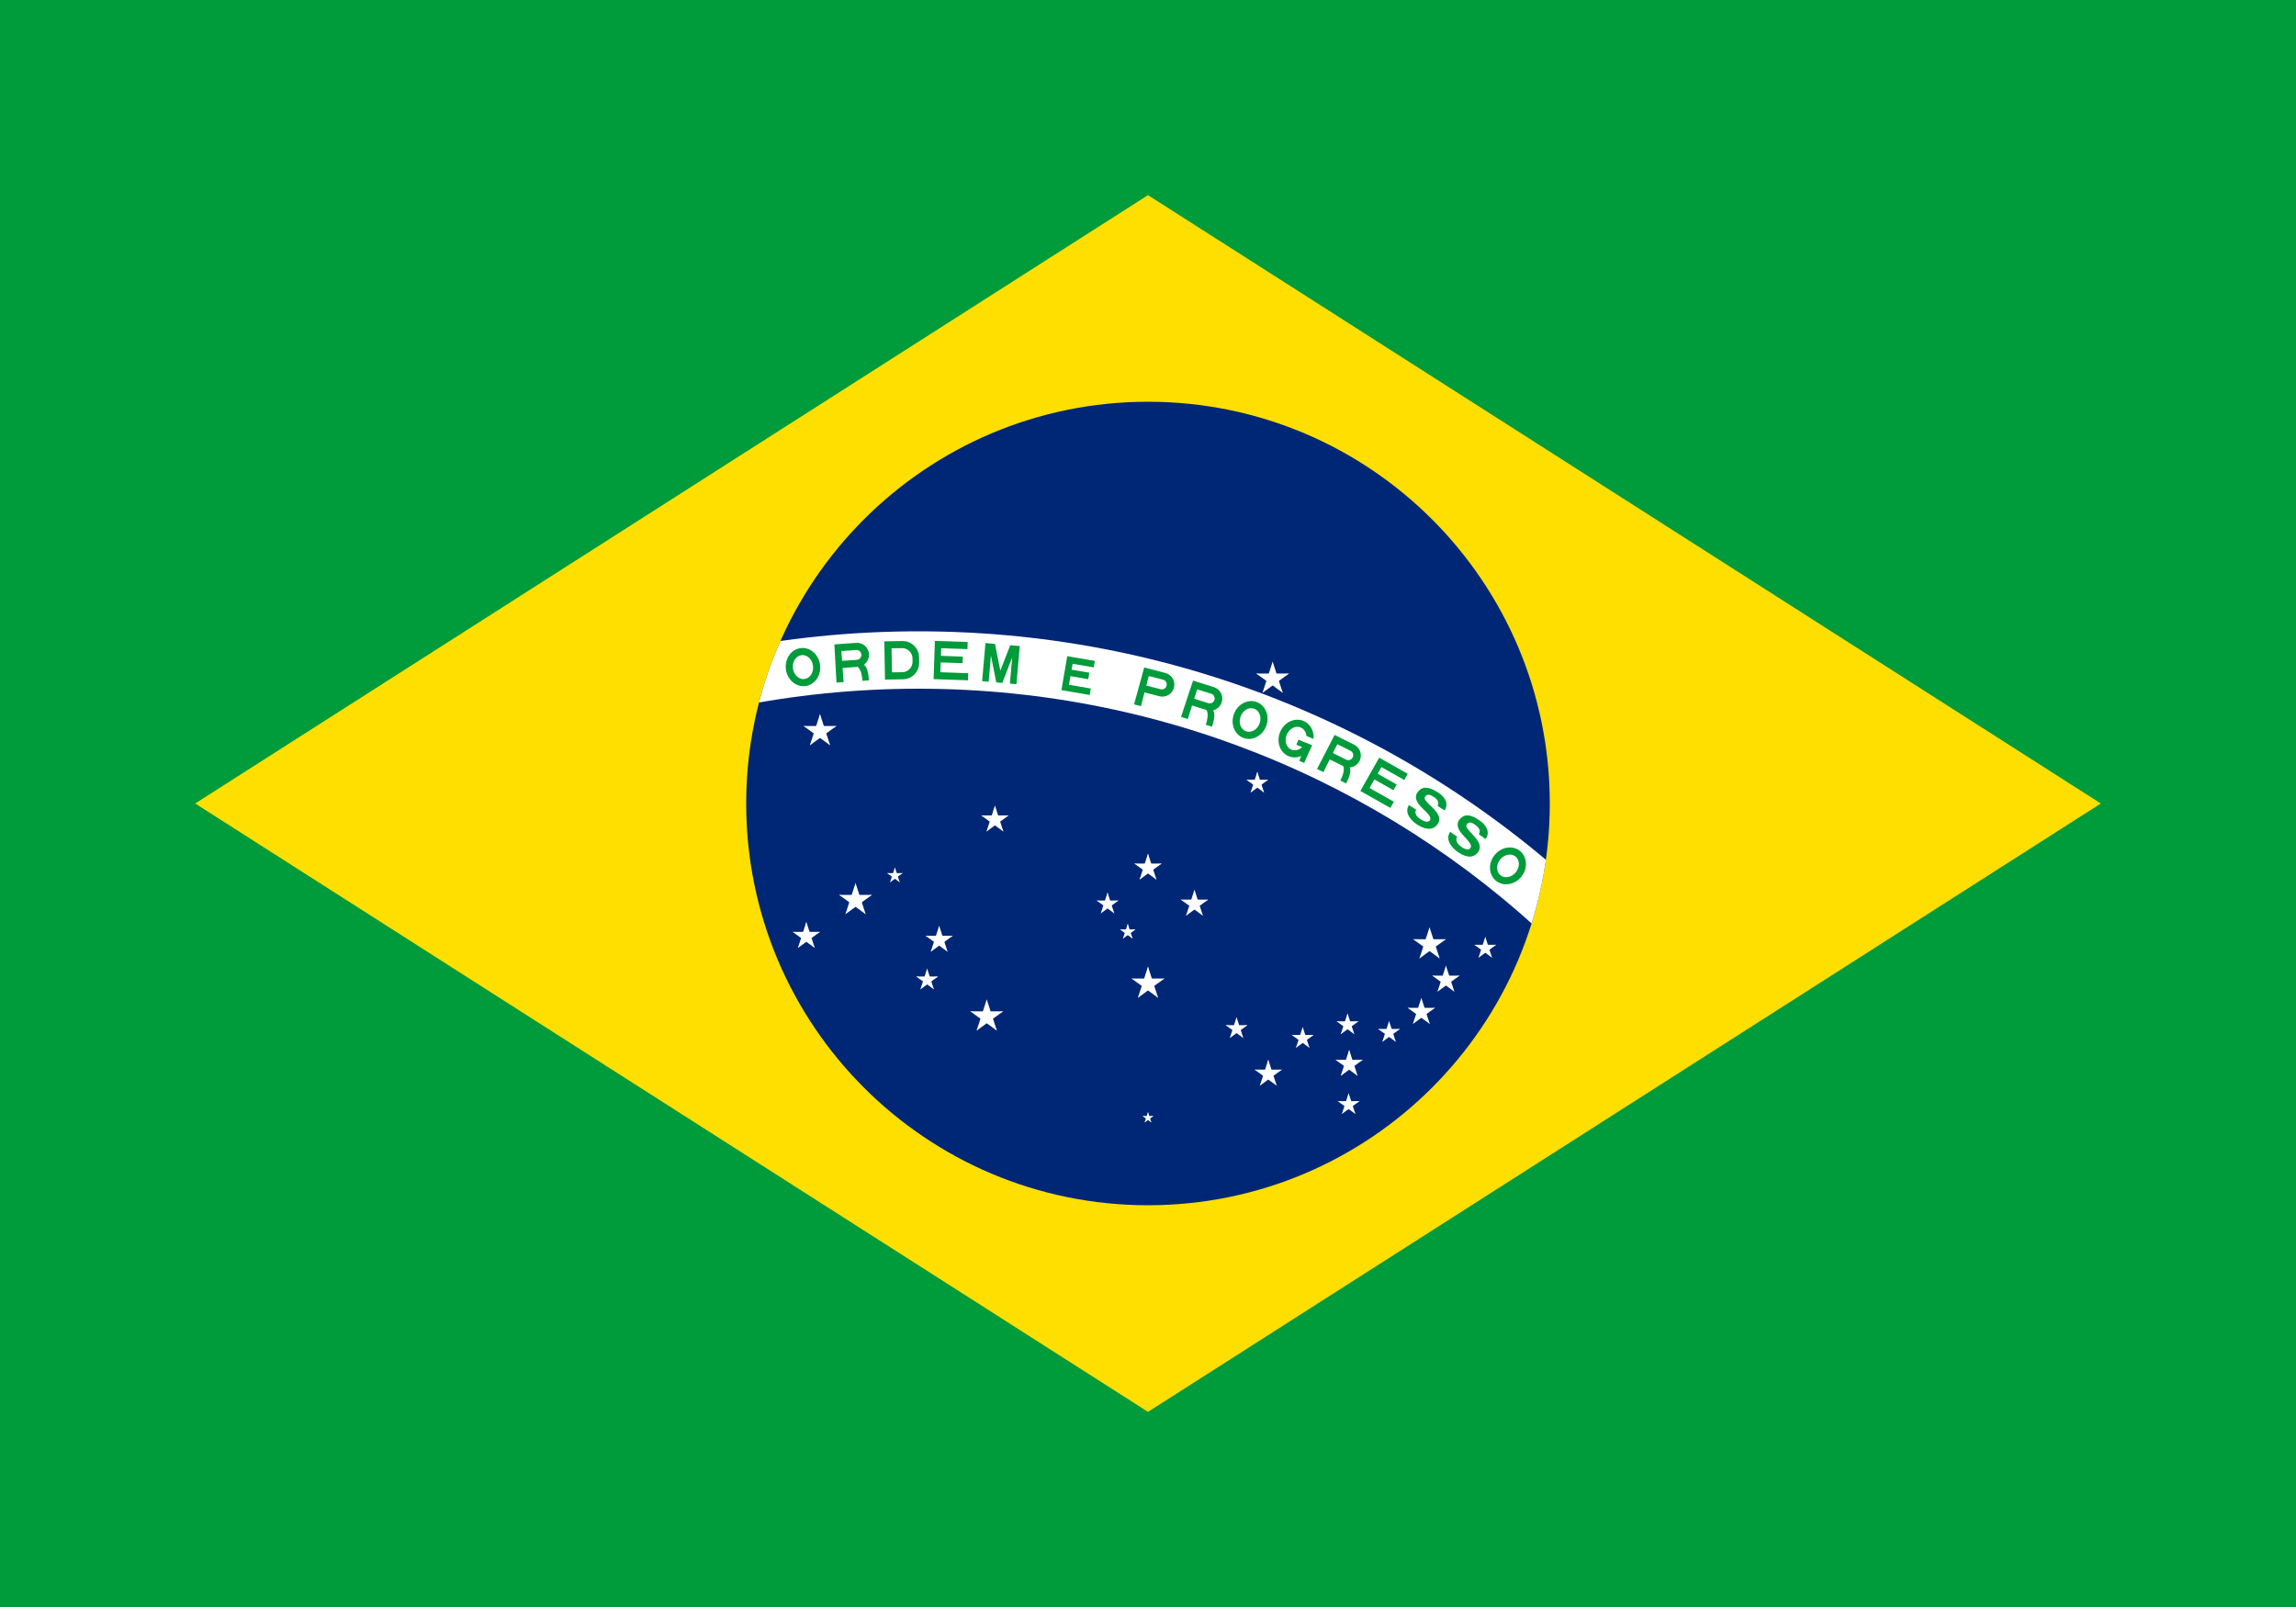
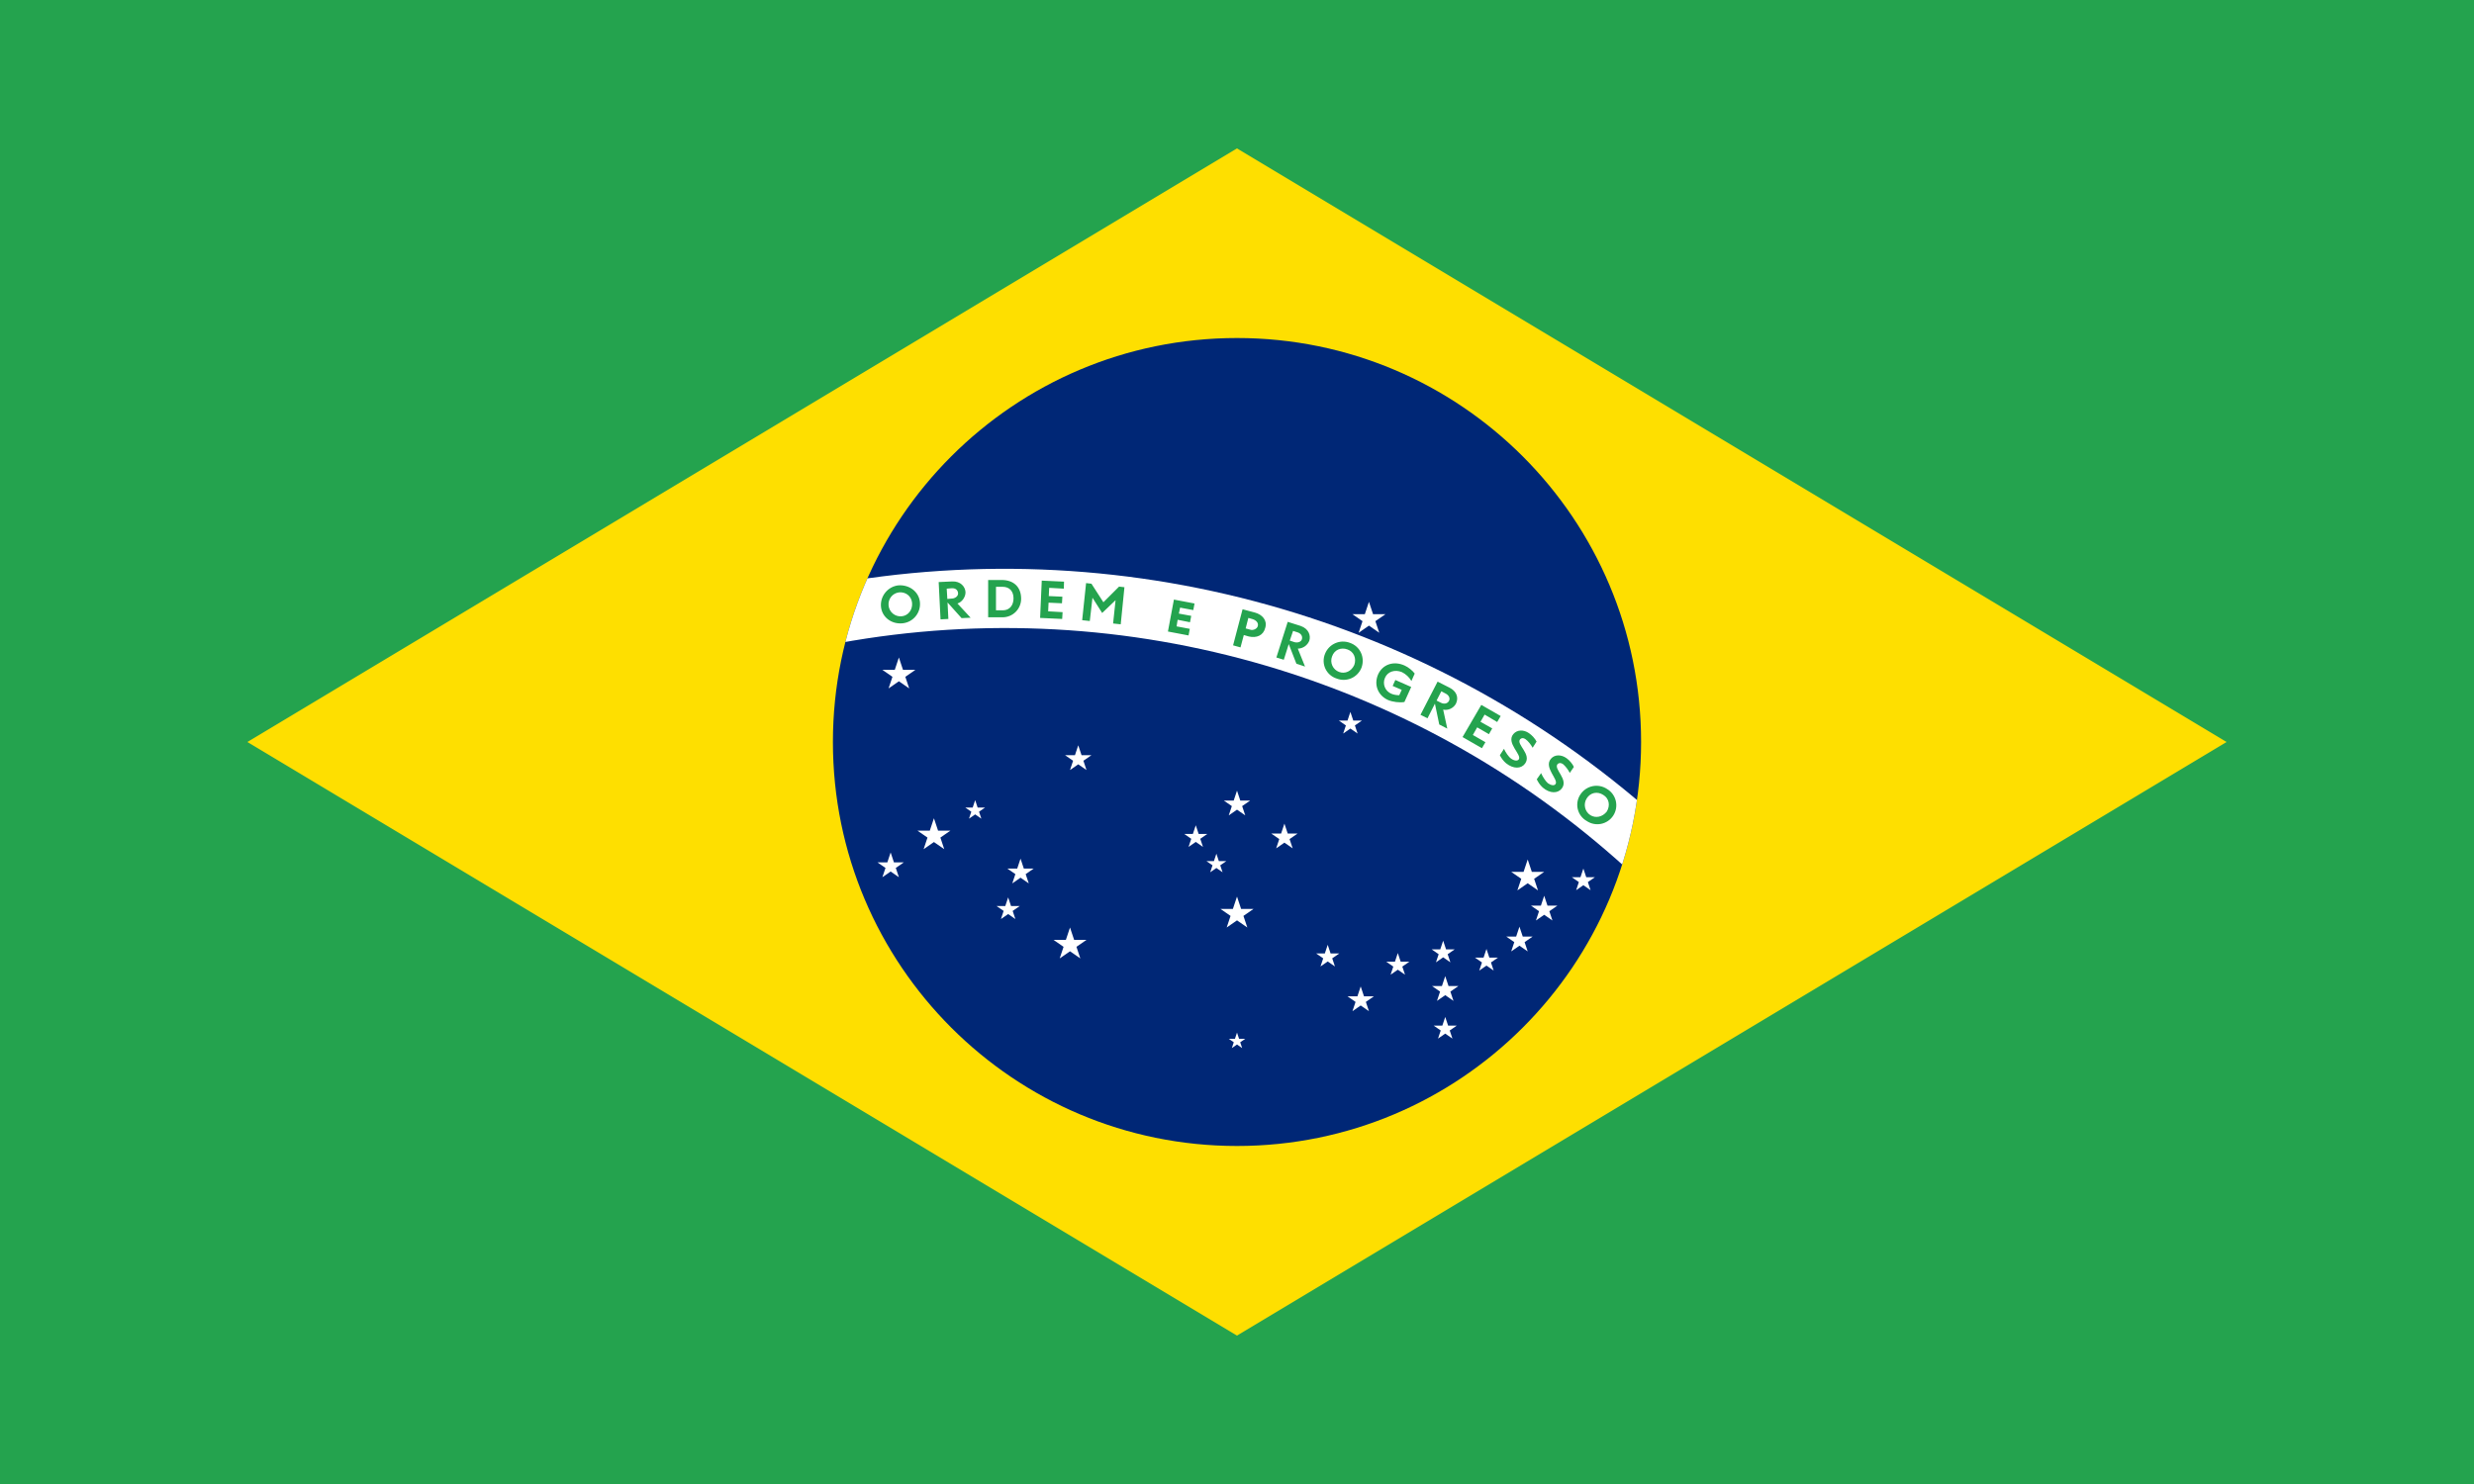
- <svg xmlns="http://www.w3.org/2000/svg" xmlns:xlink="http://www.w3.org/1999/xlink" width="720" height="504" viewBox="-2100 -1470 4200 2940">
+ <svg xmlns="http://www.w3.org/2000/svg" xmlns:xlink="http://www.w3.org/1999/xlink" width="1200" height="720">
  <defs>
-     <path id="i" fill-rule="evenodd" d="M-31.5 0h33a30 30 0 0 0 30-30v-10a30 30 0 0 0-30-30h-33zm13-13h19a19 19 0 0 0 19-19v-6a19 19 0 0 0-19-19h-19z" />
-     <path id="j" d="M0 0h63v-13H12v-18h40v-12H12v-14h48v-13H0z" transform="translate(-31.5)" />
-     <path id="l" d="M-26.25 0h52.5v-12h-40.5v-16h33v-12h-33v-11H25v-12h-51.25z" />
-     <path id="k" d="M-31.5 0h12v-48l14 48h11l14-48V0h12v-70H14L0-22l-14-48h-17.5z" />
-     <path id="a" fill-rule="evenodd" d="M0 0a31.5 35 0 0 0 0-70A31.5 35 0 0 0 0 0m0-13a18.5 22 0 0 0 0-44 18.5 22 0 0 0 0 44" />
-     <path id="c" fill-rule="evenodd" d="M-31.5 0h13v-26h28a22 22 0 0 0 0-44h-40zm13-39h27a9 9 0 0 0 0-18h-27z" />
-     <path id="n" d="M-15.75-22C-15.75-15-9-11.5 1-11.5s14.74-3.25 14.75-7.75c0-14.25-46.75-5.25-46.5-30.25C-30.5-71-6-70 3-70s26 4 25.75 21.25H13.5c0-7.5-7-10.25-15-10.25-7.75 0-13.25 1.25-13.25 8.5-.25 11.75 46.25 4 46.25 28.75C31.5-3.5 13.5 0 0 0c-11.5 0-31.55-4.5-31.5-22z" />
-     <use xlink:href="#f" id="o" transform="scale(31.5)" />
-     <use xlink:href="#f" id="p" transform="scale(26.25)" />
-     <use xlink:href="#f" id="r" transform="scale(21)" />
-     <use xlink:href="#f" id="q" transform="scale(15)" />
-     <use xlink:href="#f" id="s" transform="scale(10.5)" />
-     <g id="m">
-       <clipPath id="b">
-         <path d="M-31.5 0v-70h63V0zM0-47v12h31.5v-12z" />
-       </clipPath>
-       <use xlink:href="#a" clip-path="url(#b)" />
-       <path d="M5-35h26.5v10H5z" />
-       <path d="M21.5-35h10V0h-10z" />
+     <path id="star1" d="M0-8L5 7-8-2H8L-5 7Z" />
+     <use id="star2" xlink:href="#star1" transform="scale(0.8)" />
+     <use id="star3" xlink:href="#star1" transform="scale(0.7)" />
+     <use id="star4" xlink:href="#star1" transform="scale(0.6)" />
+     <use id="star5" xlink:href="#star1" transform="scale(0.5)" />
+   </defs>
+   <path fill="#24a34e" d="M0 0h1200v720H0z" />
+   <path fill="#fedf00" d="M120 360l480 288 480-288L600 72 120 360Z" />
+   <circle id="circle" cx="600" cy="360" r="196" fill="#002776" />
+   <clipPath id="b">
+     <use xlink:href="#circle" />
+   </clipPath>
+   <g fill="#fff">
+     <g clip-path="url(#b)">
+       <path d="M400 284A476 476 0 0 1 814 406L794 426A448 448 0 0 0 407 312Z" />
    </g>
-     <g id="h">
-       <use xlink:href="#c" />
-       <path d="M28 0c0-10 0-32-15-32H-6c22 0 22 22 22 32" />
-     </g>
-     <g id="f" fill="#fff">
-       <g id="e">
-         <path id="d" d="M0-1v1h.5" transform="rotate(18 0 -1)" />
-         <use xlink:href="#d" transform="scale(-1 1)" />
-       </g>
-       <use xlink:href="#e" transform="rotate(72)" />
-       <use xlink:href="#e" transform="rotate(-72)" />
-       <use xlink:href="#e" transform="rotate(144)" />
-       <use xlink:href="#e" transform="rotate(-144)" />
-     </g>
-   </defs>
-   <rect width="100%" height="100%" x="-50%" y="-50%" fill="#009b3a" />
-   <path fill="#fedf00" d="M-1743 0 0 1113 1743 0 0-1113z" />
-   <circle r="735" fill="#002776" />
-   <clipPath id="g">
-     <circle r="735" />
-   </clipPath>
-   <path fill="#fff" d="M-2205 1470a1785 1785 0 0 1 3570 0h-105a1680 1680 0 1 0-3360 0z" clip-path="url(#g)" />
-   <g fill="#009b3a" transform="translate(-420 1470)">
-     <use xlink:href="#a" y="-1697.5" transform="rotate(-7)" />
-     <use xlink:href="#h" y="-1697.5" transform="rotate(-4)" />
-     <use xlink:href="#i" y="-1697.5" transform="rotate(-1)" />
-     <use xlink:href="#j" y="-1697.5" transform="rotate(2)" />
-     <use xlink:href="#k" y="-1697.5" transform="rotate(5)" />
-     <use xlink:href="#l" y="-1697.5" transform="rotate(9.75)" />
-     <use xlink:href="#c" y="-1697.5" transform="rotate(14.5)" />
-     <use xlink:href="#h" y="-1697.5" transform="rotate(17.5)" />
-     <use xlink:href="#a" y="-1697.5" transform="rotate(20.5)" />
-     <use xlink:href="#m" y="-1697.5" transform="rotate(23.5)" />
-     <use xlink:href="#h" y="-1697.5" transform="rotate(26.5)" />
-     <use xlink:href="#j" y="-1697.5" transform="rotate(29.5)" />
-     <use xlink:href="#n" y="-1697.5" transform="rotate(32.5)" />
-     <use xlink:href="#n" y="-1697.5" transform="rotate(35.5)" />
-     <use xlink:href="#a" y="-1697.5" transform="rotate(38.5)" />
+     <use id="αCMi" xlink:href="#star1" x="436" y="327" />
+     <use id="αCMa" xlink:href="#star1" x="453" y="405" />
+     <use id="βCMa" xlink:href="#star2" x="432" y="420" />
+     <use id="γCMa" xlink:href="#star4" x="473" y="393" />
+     <use id="δCMa" xlink:href="#star2" x="495" y="423" />
+     <use id="εCMa" xlink:href="#star3" x="489" y="441" />
+     <use id="αVir" xlink:href="#star1" x="664" y="300" />
+     <use id="αSco" xlink:href="#star1" x="741" y="425" />
+     <use id="βSco" xlink:href="#star3" x="768" y="427" />
+     <use id="εSco" xlink:href="#star2" x="749" y="441" />
+     <use id="θSco" xlink:href="#star2" x="701" y="480" />
+     <use id="ιSco" xlink:href="#star3" x="701" y="499" />
+     <use id="κSco" xlink:href="#star3" x="721" y="466" />
+     <use id="λSco" xlink:href="#star2" x="737" y="456" />
+     <use id="μSco" xlink:href="#star3" x="700" y="462" />
+     <use id="αHya" xlink:href="#star2" x="523" y="368" />
+     <use id="γHya" xlink:href="#star3" x="655" y="351" />
+     <use id="αCru" xlink:href="#star1" x="600" y="443" />
+     <use id="βCru" xlink:href="#star2" x="623" y="406" />
+     <use id="γCru" xlink:href="#star2" x="600" y="390" />
+     <use id="δCru" xlink:href="#star3" x="580" y="406" />
+     <use id="εCru" xlink:href="#star4" x="590" y="419" />
+     <use id="αTrA" xlink:href="#star2" x="660" y="485" />
+     <use id="βTrA" xlink:href="#star3" x="678" y="468" />
+     <use id="γTrA" xlink:href="#star3" x="644" y="464" />
+     <use id="αCar" xlink:href="#star1" x="519" y="458" />
+     <use id="σOct" xlink:href="#star5" x="600" y="505" />
  </g>
-   <use xlink:href="#o" x="-600" y="-132" />
-   <use xlink:href="#o" x="-535" y="177" />
-   <use xlink:href="#p" x="-625" y="243" />
-   <use xlink:href="#q" x="-463" y="132" />
-   <use xlink:href="#p" x="-382" y="250" />
-   <use xlink:href="#r" x="-404" y="323" />
-   <use xlink:href="#o" x="228" y="-228" />
-   <use xlink:href="#o" x="515" y="258" />
-   <use xlink:href="#r" x="617" y="265" />
-   <use xlink:href="#p" x="545" y="323" />
-   <use xlink:href="#p" x="368" y="477" />
-   <use xlink:href="#r" x="367" y="551" />
-   <use xlink:href="#r" x="441" y="419" />
-   <use xlink:href="#p" x="500" y="382" />
-   <use xlink:href="#r" x="365" y="405" />
-   <use xlink:href="#p" x="-280" y="30" />
-   <use xlink:href="#r" x="200" y="-37" />
-   <use xlink:href="#o" y="330" />
-   <use xlink:href="#p" x="85" y="184" />
-   <use xlink:href="#p" y="118" />
-   <use xlink:href="#r" x="-74" y="184" />
-   <use xlink:href="#q" x="-37" y="235" />
-   <use xlink:href="#p" x="220" y="495" />
-   <use xlink:href="#r" x="283" y="430" />
-   <use xlink:href="#r" x="162" y="412" />
-   <use xlink:href="#o" x="-295" y="390" />
-   <use xlink:href="#s" y="575" />
+   <path d="M771.4 395.5c2.6 1.6 5.9.9 8-1.8 1.7-2.9 1.1-6.3-1.7-8-2.9-1.9-6.3-1.2-8.1 1.7a5.9 5.9 0 0 0 1.8 8.1Zm11.1.2a9.2 9.2 0 0 1-12.9 2.6 9 9 0 0 1-3-12.9 9.3 9.3 0 0 1 12.9-2.6 9.2 9.2 0 0 1 3 12.9Zm-25-13.1c-1.9 2.4-5.7 2.5-9.2-.5-1.5-1.3-2.4-3-2.9-4l2.1-3c.7 1.6 2.1 3.9 3.3 4.9 1.6 1.1 3.1 1.3 3.7.4 1.6-2.2-5.9-8.1-2.2-12.3 1.8-2.1 5-2.1 7.6-.2 1.4 1 2.9 2.8 3.5 4.2l-2 2.9c-.7-1.5-2.1-3.3-3.3-4.3-1-.7-2-.6-2.6 0-2.1 2.5 5.5 7.4 2 11.9Zm-17.8-12.1c-1.8 2.5-5.6 2.7-9.2-.2a12 12 0 0 1-3-3.9l2-3.1c.7 1.6 2.2 3.9 3.5 4.8 1.6 1.1 3.1 1.2 3.7.3 1.5-2.3-6.2-7.9-2.7-12.2 1.8-2.2 5-2.3 7.6-.5 1.5 1 3 2.7 3.7 4.1l-1.9 3c-.8-1.5-2.2-3.3-3.5-4.2-1-.7-2-.6-2.6.1-2 2.5 5.8 7.2 2.4 11.8Zm-20.9-7.5-9.4-5.4 9.1-15.6 9.4 5.4-1.7 2.9-6.1-3.6-2 3.5 5.7 3.2-1.6 2.8-5.7-3.3-2.1 3.7 6.1 3.5Zm-20-22.1c1.5.8 3.2.6 4-.8.7-1.3 0-2.8-1.6-3.6l-2.1-1.1-2.3 4.5 2 1Zm3.2 12.6-3.9-2-2.1-10.1-3.6 7.1-3.4-1.7 8.3-16.1 5.9 3c3.1 1.6 4.5 4.5 3 7.7a5.8 5.8 0 0 1-6.2 2.9Zm-20.8-12.9c-2.3.4-5.7 0-8-1-4.8-2.2-6.9-7.3-4.8-12.3 2.2-5 7.6-6.8 12.9-4.4 1.8.8 3.9 2.5 4.9 3.9l-1.6 3.6a11 11 0 0 0-4.6-4.3c-3.4-1.4-6.9-.3-8.2 2.7a5.8 5.8 0 0 0 3.1 7.8c1.2.5 2.5.7 3.8.7l1.2-2.6-4.4-1.9 1.3-2.9 7.7 3.4ZM649.5 326c2.9 1.1 6-.3 7.4-3.4 1.1-3.2-.2-6.4-3.3-7.5-3.2-1.2-6.4.2-7.5 3.4a5.8 5.8 0 0 0 3.4 7.5Zm10.9-2.1a9.3 9.3 0 0 1-12.1 5.3 9 9 0 0 1-5.6-12 9.4 9.4 0 0 1 12.1-5.3c4.9 1.7 7.4 7 5.6 12Zm-32.7-12.4c1.4.5 3.4.1 3.8-1.4.4-1.6-.6-2.8-2.1-3.3l-2.2-.7-1.6 4.7Zm5.3 11.9-4.2-1.4-3.7-9.5-2.4 7.6-3.6-1.1 5.5-17.3 6.3 2c4 1.4 4.9 4.7 4.2 7.1a6.1 6.1 0 0 1-5.6 3.9Zm-26.6-17.9c1.4.5 3.4-.4 3.7-1.8.4-1.6-.9-2.8-2.5-3.3l-2.1-.6-1.3 5.1 2.2.6Zm-4.7 8.6-3.6-1 4.6-17.5 6 1.6c3.6 1 6.1 3.8 5 7.4-.9 3.7-4.2 5.1-8 4.2l-2.4-.7Zm-25.2-5.8-10-1.9 2.9-15.5 10 1.9-.6 3.2-6.4-1.2-.6 2.9 6 1.1-.6 3.1-6-1.2-.5 3.2 6.4 1.2Zm-32.9-5.4-3.7-.4 1.2-11.3-6.5 6.2-4.7-7.4-1.3 11.3-3.7-.4 1.9-18 2.6.3 5.8 9 7.6-7.6 2.6.3Zm-28.4-2.6-10.7-.5.8-18.1 10.8.5-.1 3.4-7.1-.4-.2 4 6.6.3-.2 3.2-6.5-.3-.2 4.2 7 .4Zm-32.1-4.2h3.2c4 0 5.3-3.1 5.3-5.8 0-3.4-1.9-5.6-5.3-5.6h-3.2Zm-3.8 3.4v-18.1h6.6c5.7 0 9.3 3.3 9.4 8.9a9 9 0 0 1-9.1 9.2Zm-19.8-8.9 2.2-.2c1.4 0 3.2-1.1 3-2.7-.2-1.7-1.5-2.4-3.1-2.3l-2.4.2Zm-3.3 9.9-.9-18.1 6.5-.3c4.2-.2 6.3 2.6 6.5 5 .2 2.2-1.5 5-3.9 5.7l6.4 6.9-4.4.2-6.8-7.6.4 8Zm-18.8-1.5c3.1-.3 5.3-3.1 5-6.5-.3-3.2-3-5.4-6.3-5.1a5.8 5.8 0 0 0-5.1 6.4 5.8 5.8 0 0 0 6.4 5.2Zm.5 3.4c-5.5.6-10.2-3-10.6-8.2a9.6 9.6 0 0 1 8.4-10.2c5.4-.4 10 3.1 10.5 8.1a9.4 9.4 0 0 1-8.3 10.3Z" fill="#24a34e" />
</svg>
